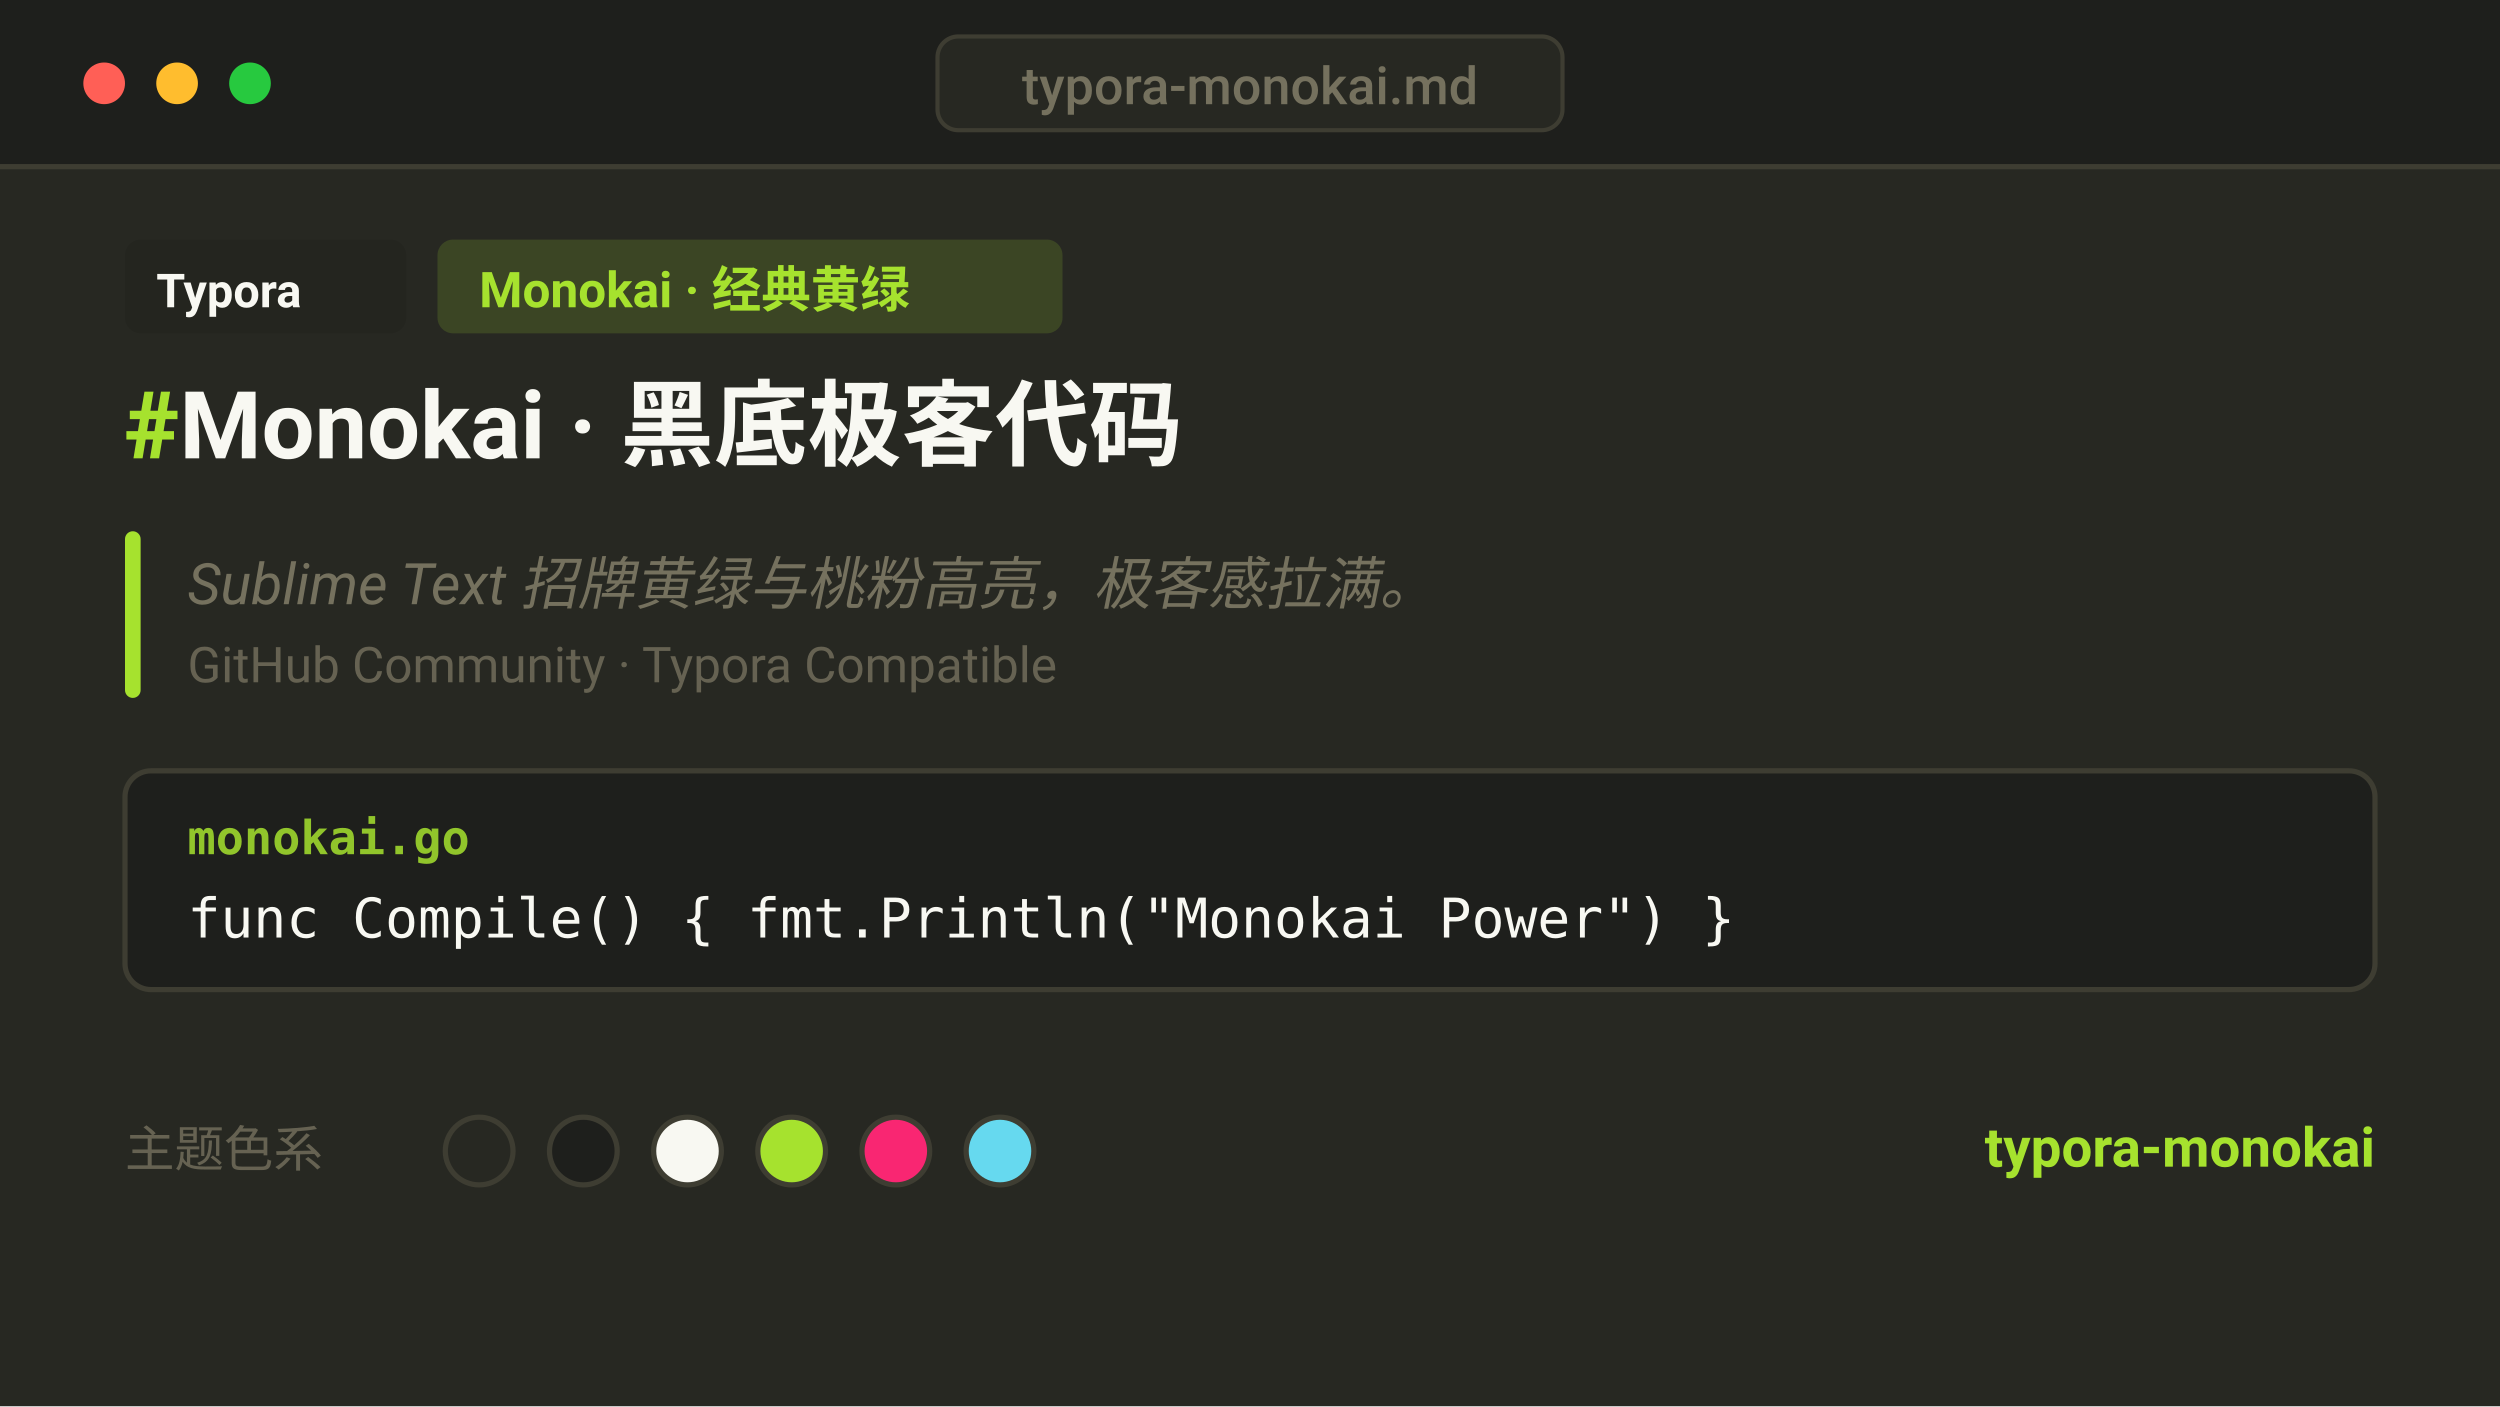
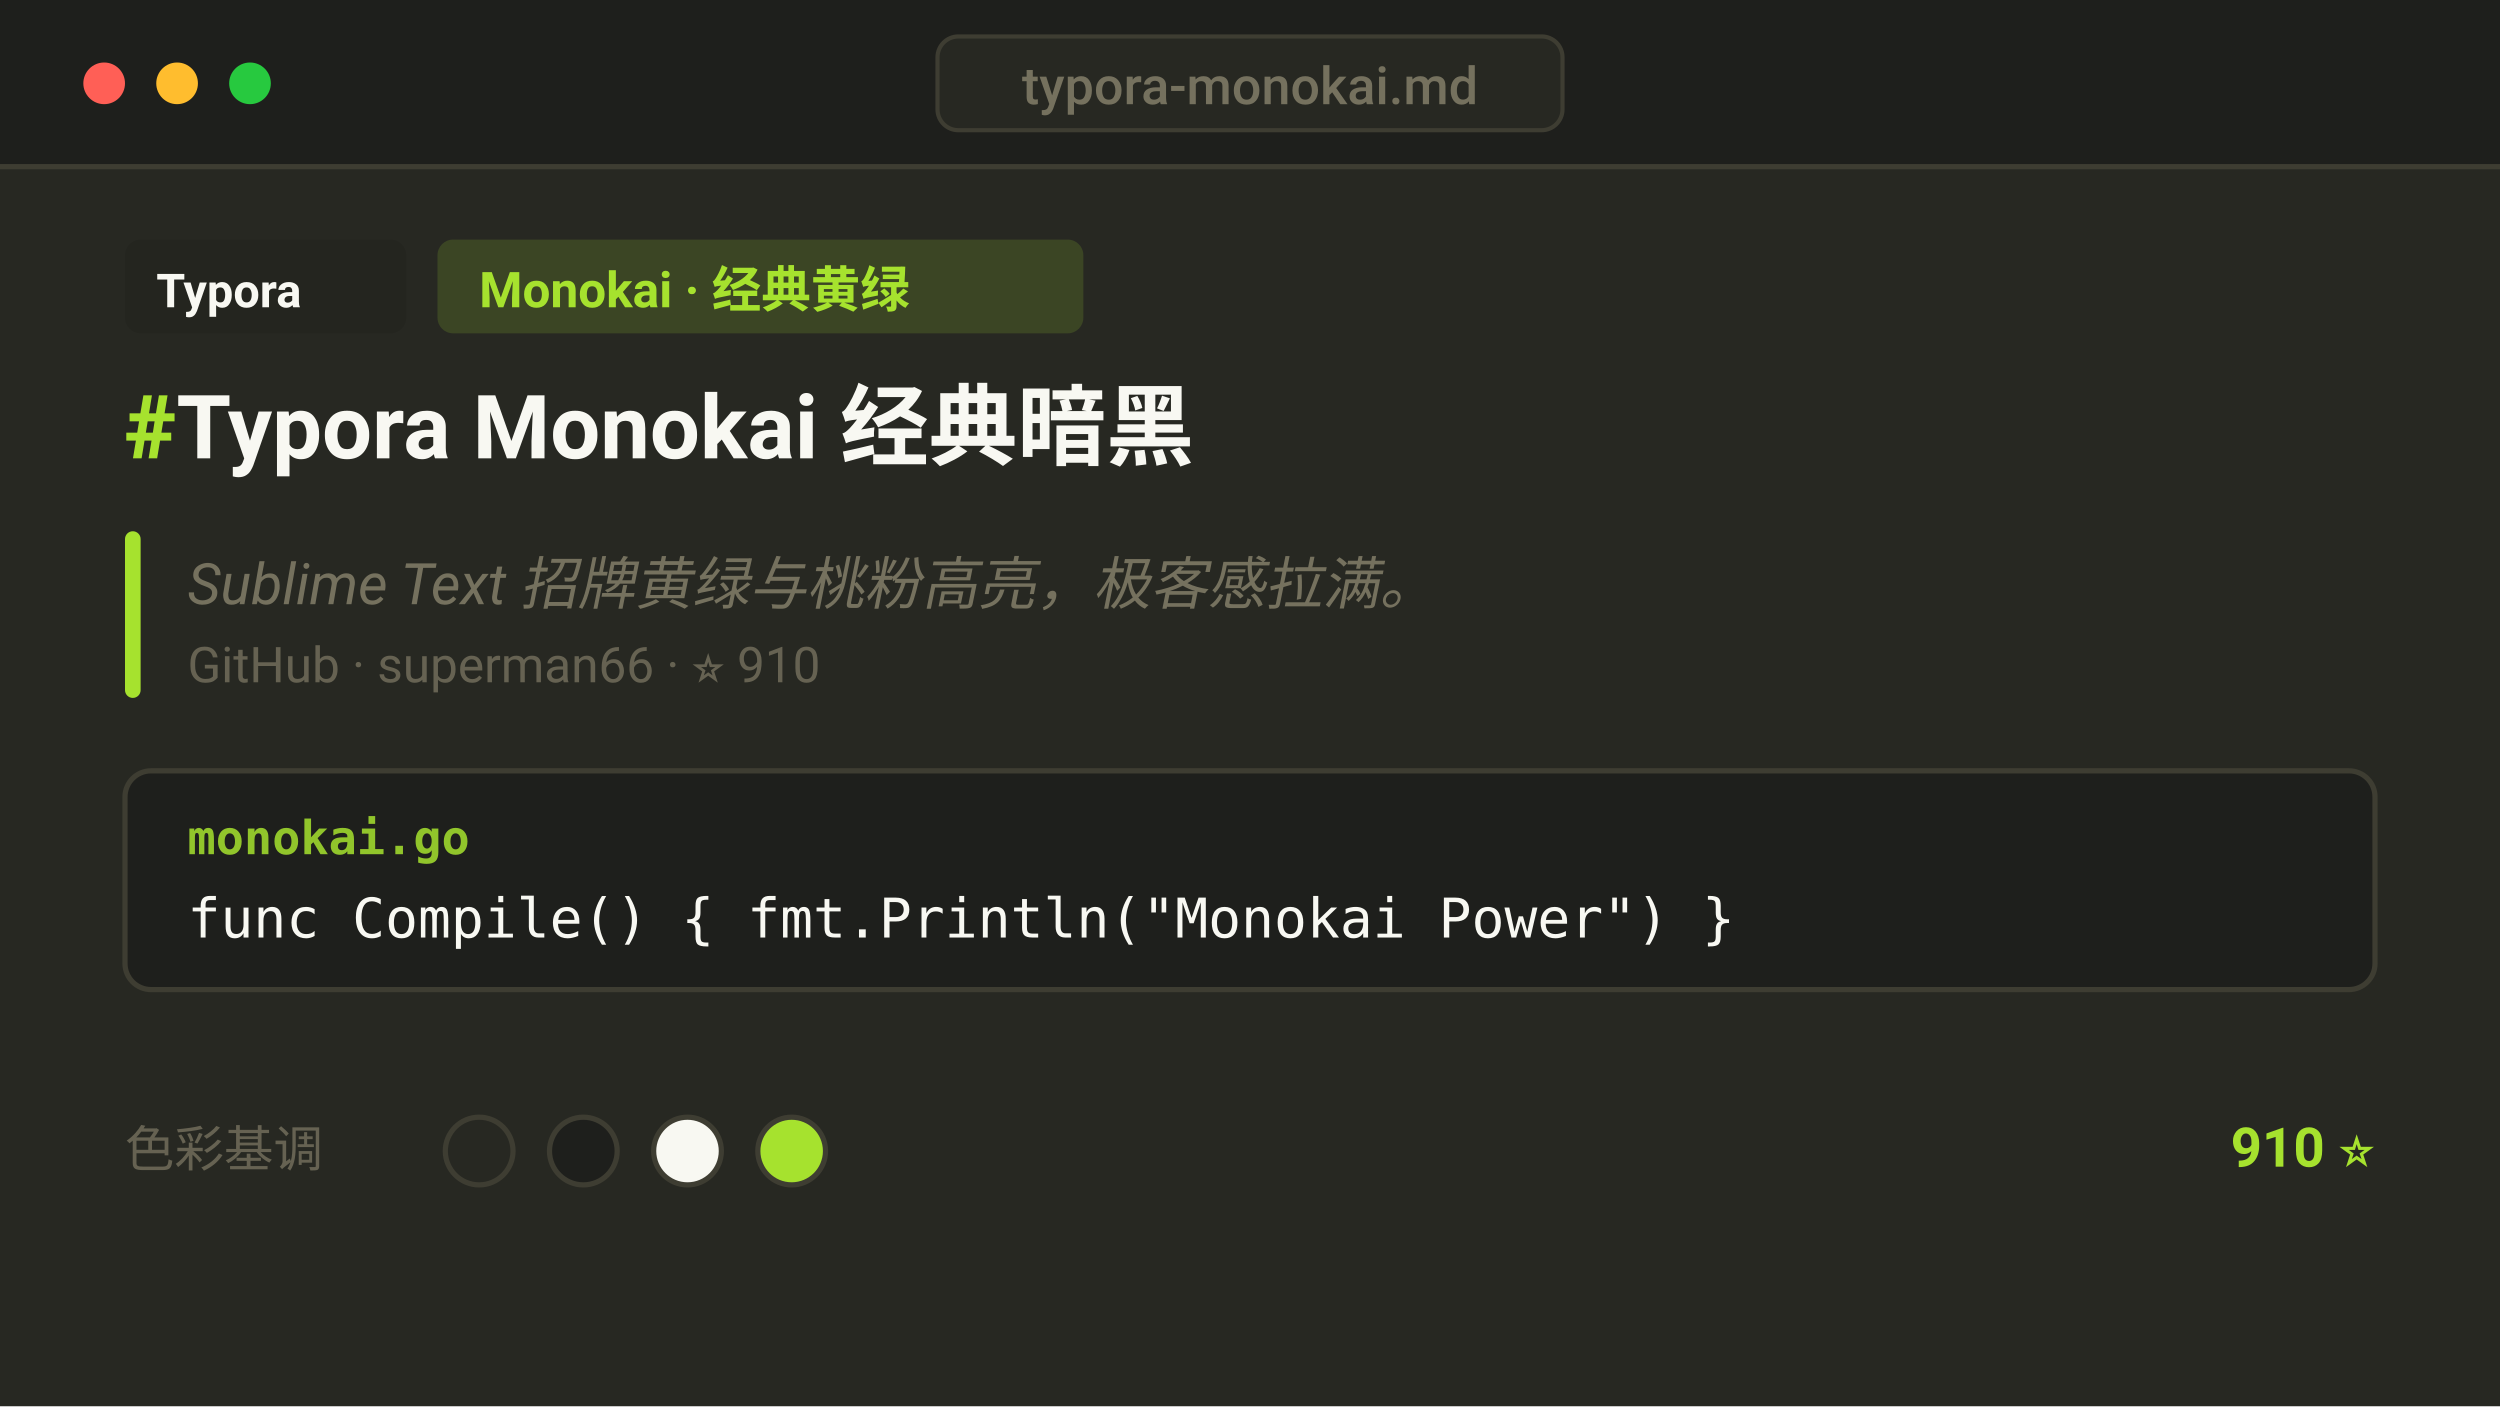
<svg xmlns="http://www.w3.org/2000/svg" viewBox="0 0 480 270" width="480" height="270">
  <rect width="480" height="270" fill="#272822" />
  <rect width="480" height="32" fill="#1e1f1c" />
  <line x1="0" y1="32" x2="480" y2="32" stroke="#3e3d32" stroke-width="1" />
  <circle cx="20" cy="16" r="4" fill="#ff5f56" />
  <circle cx="34" cy="16" r="4" fill="#ffbd2e" />
  <circle cx="48" cy="16" r="4" fill="#27c93f" />
  <rect x="180" y="7" width="120" height="18" rx="4" fill="#272822" stroke="#3e3d32" stroke-width="0.8" />
  <text x="240" y="20" fill="#75715e" font-family="-apple-system, BlinkMacSystemFont, 'Segoe UI', Roboto, 'PingFang SC', sans-serif" font-size="10" text-anchor="middle" font-weight="500">typora-monokai.md</text>
  <g transform="translate(24, 46)">
    <rect x="0" y="0" width="54" height="18" rx="3" fill="#000000" opacity="0.08" />
    <text x="6" y="13" fill="#f8f8f2" font-family="-apple-system, BlinkMacSystemFont, 'Segoe UI', Roboto, 'PingFang SC', sans-serif" font-size="9" font-weight="700">Typora</text>
-     <rect x="60" y="0" width="120" height="18" rx="3" fill="#a6e22e" opacity="0.16" />
+     <rect x="60" y="0" width="124" height="18" rx="3" fill="#a6e22e" opacity="0.16" />
    <text x="68" y="13" fill="#a6e22e" font-family="-apple-system, BlinkMacSystemFont, 'Segoe UI', Roboto, 'PingFang SC', sans-serif" font-size="9.5" font-weight="600">Monokai · 经典黄绿</text>
-     <text x="0" y="42" fill="#f8f8f2" font-family="-apple-system, BlinkMacSystemFont, 'Segoe UI', Roboto, 'PingFang SC', sans-serif" font-size="18" font-weight="700">
-       <tspan fill="#a6e22e" font-weight="800"># </tspan>Monokai · 黑底极客代码
+     <text x="0" y="42" fill="#f8f8f2" font-family="-apple-system, BlinkMacSystemFont, 'Segoe UI', Roboto, 'PingFang SC', sans-serif" font-size="17" font-weight="700">
+       <tspan fill="#a6e22e" font-weight="800"># </tspan>Typora Monokai 经典暗黑
    </text>
    <g transform="translate(0, 56)">
      <rect x="0" y="0" width="3" height="32" fill="#a6e22e" rx="1.5" />
      <text x="12" y="14" fill="#75715e" font-family="-apple-system, BlinkMacSystemFont, 'Segoe UI', Roboto, 'PingFang SC', sans-serif" font-size="11" font-style="italic">
        Sublime Text 招牌黄绿与桃粉高亮，极客感拉满。
      </text>
      <text x="12" y="29" fill="#75715e" font-family="-apple-system, BlinkMacSystemFont, 'Segoe UI', Roboto, 'PingFang SC', sans-serif" font-size="9.5" opacity="0.8">
-         GitHub Community · Typora Compatible
+         GitHub · superman66 · ⭐ 910
      </text>
    </g>
    <g transform="translate(0, 102)">
      <rect x="0" y="0" width="432" height="42" rx="5" fill="#1e1f1c" stroke="#3e3d32" stroke-width="1" />
      <text x="12" y="16" fill="#a6e22e" font-family="'Fira Code', 'JetBrains Mono', Consolas, monospace" font-size="9" font-weight="600" opacity="0.85">monokai.go</text>
      <text x="12" y="32" fill="#f8f8f2" font-family="'Fira Code', 'JetBrains Mono', Consolas, monospace" font-size="10.5">func Compile() { fmt.Println("Monokai Power") }</text>
    </g>
    <g transform="translate(0, 160)">
-       <text x="0" y="18" fill="#75715e" font-family="-apple-system, BlinkMacSystemFont, 'Segoe UI', Roboto, 'PingFang SC', sans-serif" font-size="9.5" opacity="0.8">主题色系</text>
+       <text x="0" y="18" fill="#75715e" font-family="-apple-system, BlinkMacSystemFont, 'Segoe UI', Roboto, 'PingFang SC', sans-serif" font-size="9.5" opacity="0.8">色彩基调</text>
      <circle cx="68" cy="15" r="6.5" fill="#272822" stroke="#3e3d32" stroke-width="1" />
      <circle cx="88" cy="15" r="6.5" fill="#1e1f1c" stroke="#3e3d32" stroke-width="1" />
      <circle cx="108" cy="15" r="6.5" fill="#f8f8f2" stroke="#3e3d32" stroke-width="1" />
      <circle cx="128" cy="15" r="6.5" fill="#a6e22e" stroke="#3e3d32" stroke-width="1" />
-       <circle cx="148" cy="15" r="6.5" fill="#f92672" stroke="#3e3d32" stroke-width="1" />
-       <circle cx="168" cy="15" r="6.5" fill="#66d9ef" stroke="#3e3d32" stroke-width="1" />
-       <text x="432" y="18" fill="#a6e22e" font-family="-apple-system, BlinkMacSystemFont, 'Segoe UI', Roboto, 'PingFang SC', sans-serif" font-size="10.5" text-anchor="end" font-weight="600">typora-monokai</text>
+       <text x="432" y="18" fill="#a6e22e" font-family="-apple-system, BlinkMacSystemFont, 'Segoe UI', Roboto, 'PingFang SC', sans-serif" font-size="10.5" text-anchor="end" font-weight="600">910 ⭐</text>
    </g>
  </g>
</svg>
